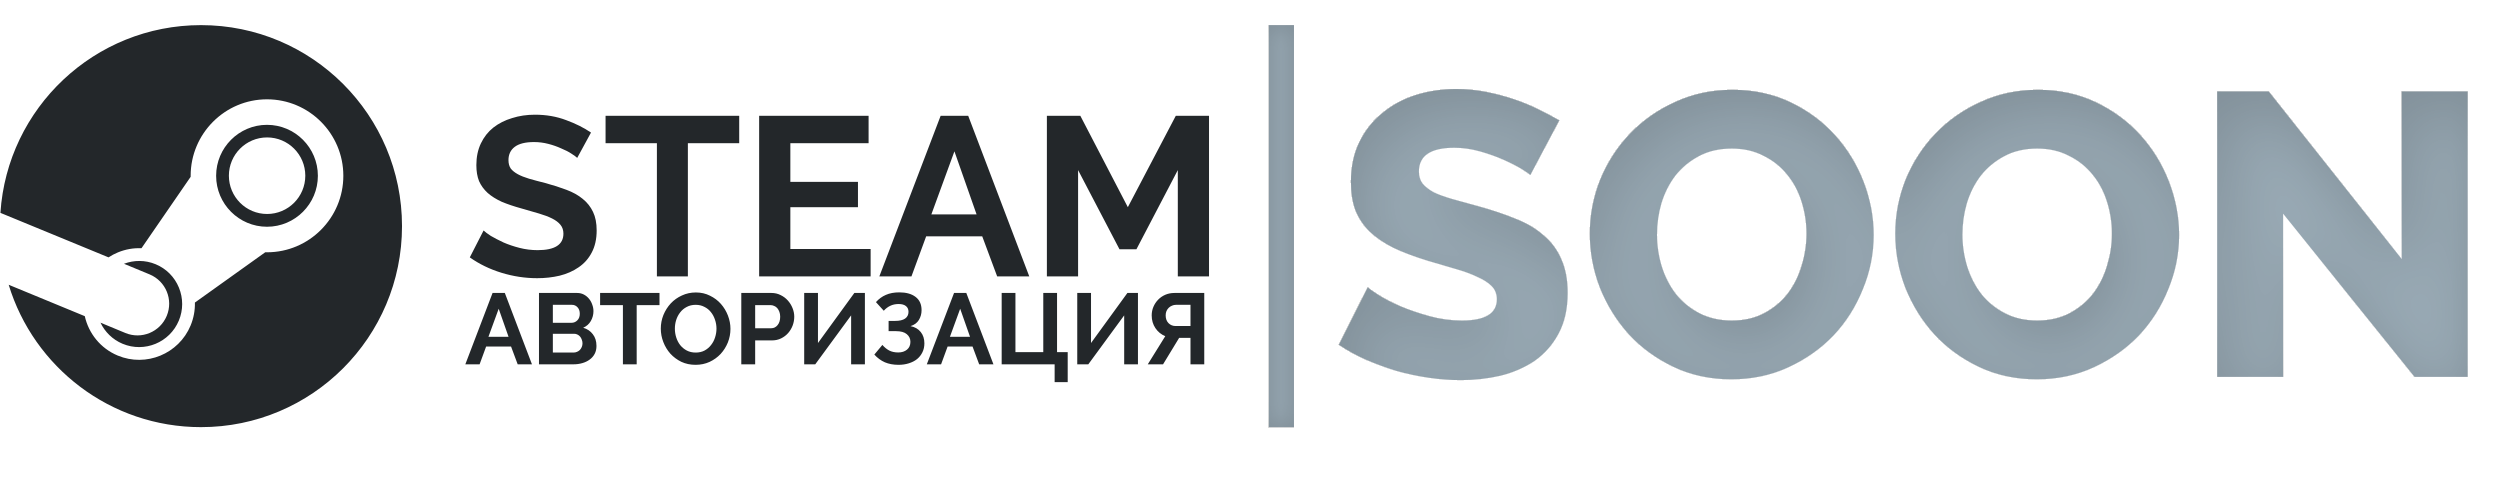
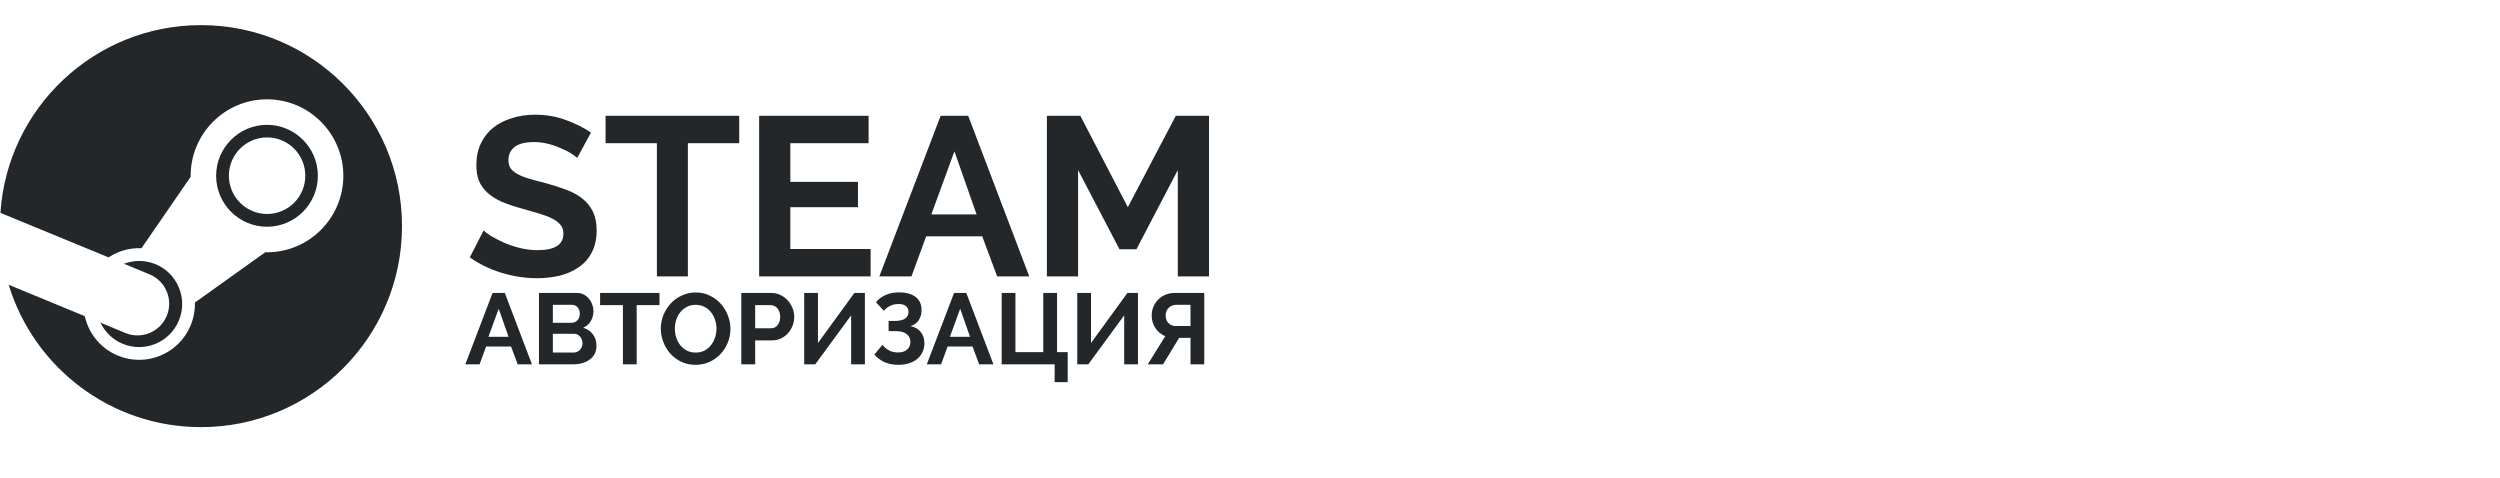
<svg xmlns="http://www.w3.org/2000/svg" width="199" height="38" viewBox="0 0 199 38" fill="none">
  <path fill-rule="evenodd" clip-rule="evenodd" d="M0.691 22.667C2.688 29.227 8.787 34 16 34C24.837 34 32 26.836 32 18C32 9.163 24.837 2 16 2C7.521 2 0.582 8.596 0.034 16.937C0.037 16.941 0.039 16.945 0.041 16.948C0.041 16.948 0.041 16.948 0.041 16.947L0.041 16.947L8.639 20.486C8.873 20.332 9.122 20.199 9.388 20.09C9.991 19.842 10.628 19.73 11.262 19.759L15.177 14.072C15.176 14.047 15.176 14.02 15.176 13.993C15.176 10.636 17.902 7.906 21.253 7.906C24.606 7.906 27.33 10.636 27.33 13.993C27.33 17.349 24.606 20.082 21.253 20.082C21.208 20.082 21.161 20.081 21.116 20.079L15.514 24.083C15.53 24.701 15.416 25.32 15.172 25.911C14.232 28.17 11.629 29.245 9.37 28.302C7.99 27.726 7.054 26.53 6.749 25.166L0.691 22.667ZM9.76 27.365C11.503 28.092 13.509 27.264 14.236 25.518C14.588 24.675 14.589 23.741 14.242 22.895C13.895 22.049 13.239 21.387 12.394 21.035C11.556 20.686 10.659 20.697 9.869 20.997L11.915 21.844C13.2 22.38 13.808 23.858 13.272 25.144C12.737 26.43 11.262 27.04 9.976 26.504L7.998 25.684C8.348 26.416 8.955 27.03 9.76 27.365ZM17.204 13.993C17.204 16.23 19.021 18.049 21.253 18.049C23.486 18.049 25.303 16.23 25.303 13.993C25.303 11.758 23.486 9.937 21.253 9.937C19.021 9.937 17.204 11.758 17.204 13.993ZM21.26 10.939C19.582 10.939 18.219 12.304 18.219 13.986C18.219 15.669 19.582 17.033 21.26 17.033C22.94 17.033 24.302 15.669 24.302 13.986C24.302 12.304 22.94 10.939 21.26 10.939Z" fill="#23272A" />
  <path d="M45.946 12.568C45.862 12.484 45.706 12.37 45.478 12.226C45.262 12.082 44.992 11.944 44.668 11.812C44.356 11.668 44.014 11.548 43.642 11.452C43.27 11.356 42.892 11.308 42.508 11.308C41.824 11.308 41.314 11.434 40.978 11.686C40.642 11.938 40.474 12.292 40.474 12.748C40.474 13.012 40.534 13.234 40.654 13.414C40.786 13.582 40.972 13.732 41.212 13.864C41.452 13.996 41.752 14.116 42.112 14.224C42.484 14.332 42.91 14.446 43.39 14.566C44.014 14.734 44.578 14.914 45.082 15.106C45.598 15.298 46.03 15.538 46.378 15.826C46.738 16.114 47.014 16.462 47.206 16.87C47.398 17.266 47.494 17.758 47.494 18.346C47.494 19.03 47.362 19.618 47.098 20.11C46.846 20.59 46.498 20.98 46.054 21.28C45.622 21.58 45.118 21.802 44.542 21.946C43.978 22.078 43.384 22.144 42.76 22.144C41.8 22.144 40.852 22 39.916 21.712C38.98 21.424 38.14 21.016 37.396 20.488L38.494 18.346C38.602 18.454 38.794 18.598 39.07 18.778C39.358 18.946 39.694 19.12 40.078 19.3C40.462 19.468 40.888 19.612 41.356 19.732C41.824 19.852 42.304 19.912 42.796 19.912C44.164 19.912 44.848 19.474 44.848 18.598C44.848 18.322 44.77 18.088 44.614 17.896C44.458 17.704 44.236 17.536 43.948 17.392C43.66 17.248 43.312 17.116 42.904 16.996C42.496 16.876 42.04 16.744 41.536 16.6C40.924 16.432 40.39 16.252 39.934 16.06C39.49 15.856 39.118 15.622 38.818 15.358C38.518 15.082 38.29 14.77 38.134 14.422C37.99 14.062 37.918 13.636 37.918 13.144C37.918 12.496 38.038 11.92 38.278 11.416C38.518 10.912 38.848 10.492 39.268 10.156C39.7 9.82 40.198 9.568 40.762 9.4C41.326 9.22 41.932 9.13 42.58 9.13C43.48 9.13 44.308 9.274 45.064 9.562C45.82 9.838 46.48 10.168 47.044 10.552L45.946 12.568ZM58.841 11.398H54.755V22H52.289V11.398H48.203V9.22H58.841V11.398ZM69.302 19.822V22H60.428V9.22H69.14V11.398H62.912V14.476H68.294V16.492H62.912V19.822H69.302ZM74.874 9.22H77.07L81.93 22H79.374L78.186 18.814H73.722L72.552 22H69.996L74.874 9.22ZM77.736 17.068L75.972 12.046L74.136 17.068H77.736ZM93.754 22V13.54L90.46 19.84H89.11L85.816 13.54V22H83.332V9.22H85.996L89.776 16.492L93.592 9.22H96.238V22H93.754Z" fill="#23272A" />
-   <g filter="url(#filter0_i)">
-     <path d="M121.808 13.936C121.744 13.851 121.52 13.691 121.136 13.456C120.752 13.221 120.272 12.976 119.696 12.72C119.12 12.464 118.491 12.24 117.808 12.048C117.125 11.856 116.443 11.76 115.76 11.76C113.883 11.76 112.944 12.389 112.944 13.648C112.944 14.032 113.04 14.352 113.232 14.608C113.445 14.864 113.744 15.099 114.128 15.312C114.533 15.504 115.035 15.685 115.632 15.856C116.229 16.027 116.923 16.219 117.712 16.432C118.8 16.731 119.781 17.061 120.656 17.424C121.531 17.765 122.267 18.203 122.864 18.736C123.483 19.248 123.952 19.877 124.272 20.624C124.613 21.371 124.784 22.267 124.784 23.312C124.784 24.592 124.539 25.68 124.048 26.576C123.579 27.451 122.949 28.165 122.16 28.72C121.371 29.253 120.464 29.648 119.44 29.904C118.416 30.139 117.36 30.256 116.272 30.256C115.44 30.256 114.587 30.192 113.712 30.064C112.837 29.936 111.984 29.755 111.152 29.52C110.32 29.264 109.509 28.965 108.72 28.624C107.952 28.283 107.237 27.888 106.576 27.44L108.88 22.864C108.965 22.971 109.243 23.173 109.712 23.472C110.181 23.771 110.757 24.069 111.44 24.368C112.144 24.667 112.923 24.933 113.776 25.168C114.629 25.403 115.493 25.52 116.368 25.52C118.224 25.52 119.152 24.955 119.152 23.824C119.152 23.397 119.013 23.045 118.736 22.768C118.459 22.491 118.075 22.245 117.584 22.032C117.093 21.797 116.507 21.584 115.824 21.392C115.163 21.2 114.437 20.987 113.648 20.752C112.603 20.432 111.696 20.091 110.928 19.728C110.16 19.344 109.52 18.907 109.008 18.416C108.517 17.925 108.144 17.36 107.888 16.72C107.653 16.08 107.536 15.333 107.536 14.48C107.536 13.285 107.76 12.229 108.208 11.312C108.656 10.395 109.264 9.627 110.032 9.008C110.8 8.368 111.685 7.888 112.688 7.568C113.712 7.248 114.789 7.088 115.92 7.088C116.709 7.088 117.488 7.163 118.256 7.312C119.024 7.461 119.76 7.653 120.464 7.888C121.168 8.123 121.819 8.389 122.416 8.688C123.035 8.987 123.6 9.285 124.112 9.584L121.808 13.936ZM137.816 30.192C136.13 30.192 134.594 29.861 133.208 29.2C131.821 28.539 130.637 27.675 129.656 26.608C128.674 25.52 127.906 24.283 127.352 22.896C126.818 21.509 126.552 20.08 126.552 18.608C126.552 17.115 126.829 15.675 127.384 14.288C127.96 12.901 128.749 11.685 129.752 10.64C130.776 9.573 131.981 8.731 133.368 8.112C134.754 7.472 136.269 7.152 137.912 7.152C139.597 7.152 141.133 7.483 142.52 8.144C143.906 8.805 145.09 9.68 146.072 10.768C147.053 11.856 147.81 13.093 148.344 14.48C148.877 15.867 149.144 17.275 149.144 18.704C149.144 20.197 148.856 21.637 148.28 23.024C147.725 24.411 146.946 25.637 145.944 26.704C144.941 27.749 143.746 28.592 142.36 29.232C140.973 29.872 139.458 30.192 137.816 30.192ZM131.896 18.672C131.896 19.547 132.024 20.4 132.28 21.232C132.536 22.043 132.909 22.768 133.4 23.408C133.912 24.048 134.541 24.56 135.288 24.944C136.034 25.328 136.888 25.52 137.848 25.52C138.85 25.52 139.725 25.317 140.472 24.912C141.218 24.507 141.837 23.984 142.328 23.344C142.818 22.683 143.181 21.947 143.416 21.136C143.672 20.304 143.8 19.461 143.8 18.608C143.8 17.733 143.672 16.891 143.416 16.08C143.16 15.248 142.776 14.523 142.264 13.904C141.752 13.264 141.122 12.763 140.376 12.4C139.65 12.016 138.808 11.824 137.848 11.824C136.845 11.824 135.97 12.027 135.224 12.432C134.498 12.816 133.88 13.328 133.368 13.968C132.877 14.608 132.504 15.344 132.248 16.176C132.013 16.987 131.896 17.819 131.896 18.672ZM162.128 30.192C160.443 30.192 158.907 29.861 157.52 29.2C156.133 28.539 154.949 27.675 153.968 26.608C152.987 25.52 152.219 24.283 151.664 22.896C151.131 21.509 150.864 20.08 150.864 18.608C150.864 17.115 151.141 15.675 151.696 14.288C152.272 12.901 153.061 11.685 154.064 10.64C155.088 9.573 156.293 8.731 157.68 8.112C159.067 7.472 160.581 7.152 162.224 7.152C163.909 7.152 165.445 7.483 166.832 8.144C168.219 8.805 169.403 9.68 170.384 10.768C171.365 11.856 172.123 13.093 172.656 14.48C173.189 15.867 173.456 17.275 173.456 18.704C173.456 20.197 173.168 21.637 172.592 23.024C172.037 24.411 171.259 25.637 170.256 26.704C169.253 27.749 168.059 28.592 166.672 29.232C165.285 29.872 163.771 30.192 162.128 30.192ZM156.208 18.672C156.208 19.547 156.336 20.4 156.592 21.232C156.848 22.043 157.221 22.768 157.712 23.408C158.224 24.048 158.853 24.56 159.6 24.944C160.347 25.328 161.2 25.52 162.16 25.52C163.163 25.52 164.037 25.317 164.784 24.912C165.531 24.507 166.149 23.984 166.64 23.344C167.131 22.683 167.493 21.947 167.728 21.136C167.984 20.304 168.112 19.461 168.112 18.608C168.112 17.733 167.984 16.891 167.728 16.08C167.472 15.248 167.088 14.523 166.576 13.904C166.064 13.264 165.435 12.763 164.688 12.4C163.963 12.016 163.12 11.824 162.16 11.824C161.157 11.824 160.283 12.027 159.536 12.432C158.811 12.816 158.192 13.328 157.68 13.968C157.189 14.608 156.816 15.344 156.56 16.176C156.325 16.987 156.208 17.819 156.208 18.672ZM181.737 17.008V30H176.489V7.28H180.585L191.177 20.624V7.28H196.425V30H192.201L181.737 17.008Z" fill="#99AAB5" />
-   </g>
  <path d="M39.208 23.32H40.184L42.344 29H41.208L40.68 27.584H38.696L38.176 29H37.04L39.208 23.32ZM40.48 26.808L39.696 24.576L38.88 26.808H40.48ZM47.479 27.536C47.479 27.776 47.431 27.987 47.335 28.168C47.239 28.349 47.106 28.501 46.935 28.624C46.77 28.747 46.575 28.84 46.351 28.904C46.132 28.968 45.898 29 45.647 29H42.903V23.32H45.943C46.14 23.32 46.319 23.363 46.479 23.448C46.639 23.533 46.775 23.645 46.887 23.784C46.999 23.917 47.084 24.072 47.143 24.248C47.207 24.419 47.239 24.592 47.239 24.768C47.239 25.045 47.17 25.307 47.031 25.552C46.892 25.792 46.69 25.971 46.423 26.088C46.748 26.184 47.004 26.357 47.191 26.608C47.383 26.853 47.479 27.163 47.479 27.536ZM46.367 27.328C46.367 27.227 46.348 27.131 46.311 27.04C46.279 26.944 46.234 26.861 46.175 26.792C46.116 26.723 46.047 26.669 45.967 26.632C45.887 26.589 45.799 26.568 45.703 26.568H44.007V28.064H45.647C45.748 28.064 45.842 28.045 45.927 28.008C46.018 27.971 46.095 27.92 46.159 27.856C46.223 27.787 46.274 27.707 46.311 27.616C46.348 27.525 46.367 27.429 46.367 27.328ZM44.007 24.264V25.696H45.479C45.666 25.696 45.823 25.632 45.951 25.504C46.084 25.376 46.151 25.2 46.151 24.976C46.151 24.757 46.09 24.584 45.967 24.456C45.85 24.328 45.703 24.264 45.527 24.264H44.007ZM52.496 24.288H50.68V29H49.584V24.288H47.768V23.32H52.496V24.288ZM55.368 29.04C54.952 29.04 54.573 28.96 54.232 28.8C53.896 28.635 53.605 28.419 53.36 28.152C53.12 27.88 52.933 27.571 52.8 27.224C52.666 26.877 52.6 26.523 52.6 26.16C52.6 25.781 52.669 25.419 52.808 25.072C52.952 24.725 53.146 24.419 53.392 24.152C53.642 23.885 53.938 23.675 54.28 23.52C54.621 23.36 54.992 23.28 55.392 23.28C55.802 23.28 56.176 23.365 56.512 23.536C56.853 23.701 57.144 23.92 57.384 24.192C57.624 24.464 57.81 24.773 57.944 25.12C58.077 25.467 58.144 25.819 58.144 26.176C58.144 26.555 58.074 26.917 57.936 27.264C57.797 27.605 57.605 27.909 57.36 28.176C57.114 28.437 56.821 28.648 56.48 28.808C56.138 28.963 55.768 29.04 55.368 29.04ZM53.72 26.16C53.72 26.405 53.757 26.643 53.832 26.872C53.906 27.101 54.013 27.304 54.152 27.48C54.296 27.656 54.469 27.797 54.672 27.904C54.88 28.011 55.114 28.064 55.376 28.064C55.642 28.064 55.877 28.011 56.08 27.904C56.288 27.792 56.461 27.645 56.6 27.464C56.744 27.283 56.85 27.08 56.92 26.856C56.994 26.627 57.032 26.395 57.032 26.16C57.032 25.915 56.992 25.677 56.912 25.448C56.837 25.219 56.728 25.016 56.584 24.84C56.445 24.664 56.272 24.525 56.064 24.424C55.861 24.317 55.632 24.264 55.376 24.264C55.109 24.264 54.872 24.32 54.664 24.432C54.456 24.539 54.282 24.683 54.144 24.864C54.005 25.04 53.898 25.243 53.824 25.472C53.754 25.696 53.72 25.925 53.72 26.16ZM59.007 29V23.32H61.415C61.676 23.32 61.916 23.376 62.135 23.488C62.359 23.595 62.551 23.739 62.711 23.92C62.871 24.096 62.996 24.299 63.087 24.528C63.177 24.752 63.223 24.979 63.223 25.208C63.223 25.448 63.18 25.683 63.095 25.912C63.009 26.136 62.889 26.336 62.735 26.512C62.58 26.688 62.393 26.829 62.175 26.936C61.956 27.043 61.716 27.096 61.455 27.096H60.111V29H59.007ZM60.111 26.128H61.391C61.593 26.128 61.761 26.045 61.895 25.88C62.033 25.715 62.103 25.491 62.103 25.208C62.103 25.064 62.081 24.936 62.039 24.824C61.996 24.707 61.94 24.608 61.871 24.528C61.801 24.448 61.719 24.389 61.623 24.352C61.532 24.309 61.439 24.288 61.343 24.288H60.111V26.128ZM65.11 27.304L68.006 23.32H68.846V29H67.75V25.104L64.894 29H64.014V23.32H65.11V27.304ZM69.725 24.048C69.954 23.792 70.218 23.6 70.517 23.472C70.816 23.339 71.173 23.272 71.589 23.272C72.133 23.272 72.562 23.392 72.877 23.632C73.197 23.872 73.357 24.224 73.357 24.688C73.357 24.976 73.285 25.237 73.141 25.472C73.002 25.701 72.781 25.864 72.477 25.96C72.829 26.029 73.101 26.187 73.293 26.432C73.485 26.672 73.581 26.971 73.581 27.328C73.581 27.595 73.528 27.835 73.421 28.048C73.32 28.256 73.178 28.435 72.997 28.584C72.816 28.728 72.597 28.84 72.341 28.92C72.09 29 71.818 29.04 71.525 29.04C71.114 29.04 70.752 28.973 70.437 28.84C70.122 28.701 69.842 28.496 69.597 28.224L70.237 27.456C70.397 27.643 70.576 27.789 70.773 27.896C70.976 28.003 71.218 28.056 71.501 28.056C71.784 28.056 72.016 27.981 72.197 27.832C72.378 27.683 72.469 27.475 72.469 27.208C72.469 26.963 72.373 26.76 72.181 26.6C71.994 26.44 71.709 26.36 71.325 26.36H70.733V25.544H71.261C71.602 25.544 71.864 25.483 72.045 25.36C72.226 25.232 72.317 25.053 72.317 24.824C72.317 24.621 72.248 24.467 72.109 24.36C71.976 24.253 71.784 24.2 71.533 24.2C71.282 24.2 71.058 24.248 70.861 24.344C70.669 24.435 70.498 24.565 70.349 24.736L69.725 24.048ZM75.942 23.32H76.918L79.078 29H77.942L77.414 27.584H75.43L74.91 29H73.774L75.942 23.32ZM77.214 26.808L76.43 24.576L75.614 26.808H77.214ZM83.949 29H79.733V23.32H80.829V28.032H83.045V23.32H84.141V28.032H84.989V30.416H83.949V29ZM86.845 27.304L89.741 23.32H90.581V29H89.485V25.104L86.629 29H85.749V23.32H86.845V27.304ZM94.763 29V26.896H93.859L92.579 29H91.363L92.755 26.76C92.43 26.627 92.169 26.413 91.971 26.12C91.774 25.827 91.675 25.488 91.675 25.104C91.675 24.864 91.721 24.637 91.811 24.424C91.902 24.211 92.027 24.021 92.187 23.856C92.347 23.691 92.537 23.56 92.755 23.464C92.979 23.368 93.222 23.32 93.483 23.32H95.859V29H94.763ZM94.763 24.264H93.603C93.497 24.264 93.395 24.285 93.299 24.328C93.203 24.365 93.115 24.421 93.035 24.496C92.961 24.565 92.899 24.653 92.851 24.76C92.809 24.861 92.787 24.976 92.787 25.104C92.787 25.36 92.862 25.565 93.011 25.72C93.166 25.875 93.355 25.952 93.579 25.952H94.763V24.264Z" fill="#23272A" />
-   <g filter="url(#filter1_i)">
-     <rect x="101" y="2" width="2" height="32" fill="#99AAB5" />
-   </g>
  <defs>
    <filter id="filter0_i" x="106.576" y="7.088" width="90.849" height="25.168" filterUnits="userSpaceOnUse" color-interpolation-filters="sRGB">
      <feFlood flood-opacity="0" result="BackgroundImageFix" />
      <feBlend mode="normal" in="SourceGraphic" in2="BackgroundImageFix" result="shape" />
      <feColorMatrix in="SourceAlpha" type="matrix" values="0 0 0 0 0 0 0 0 0 0 0 0 0 0 0 0 0 0 127 0" result="hardAlpha" />
      <feOffset dx="1" dy="2" />
      <feGaussianBlur stdDeviation="2.5" />
      <feComposite in2="hardAlpha" operator="arithmetic" k2="-1" k3="1" />
      <feColorMatrix type="matrix" values="0 0 0 0 0 0 0 0 0 0 0 0 0 0 0 0 0 0 0.15 0" />
      <feBlend mode="normal" in2="shape" result="effect1_innerShadow" />
    </filter>
    <filter id="filter1_i" x="101" y="2" width="2" height="32" filterUnits="userSpaceOnUse" color-interpolation-filters="sRGB">
      <feFlood flood-opacity="0" result="BackgroundImageFix" />
      <feBlend mode="normal" in="SourceGraphic" in2="BackgroundImageFix" result="shape" />
      <feColorMatrix in="SourceAlpha" type="matrix" values="0 0 0 0 0 0 0 0 0 0 0 0 0 0 0 0 0 0 127 0" result="hardAlpha" />
      <feOffset />
      <feGaussianBlur stdDeviation="1" />
      <feComposite in2="hardAlpha" operator="arithmetic" k2="-1" k3="1" />
      <feColorMatrix type="matrix" values="0 0 0 0 0 0 0 0 0 0 0 0 0 0 0 0 0 0 0.15 0" />
      <feBlend mode="normal" in2="shape" result="effect1_innerShadow" />
    </filter>
  </defs>
</svg>
